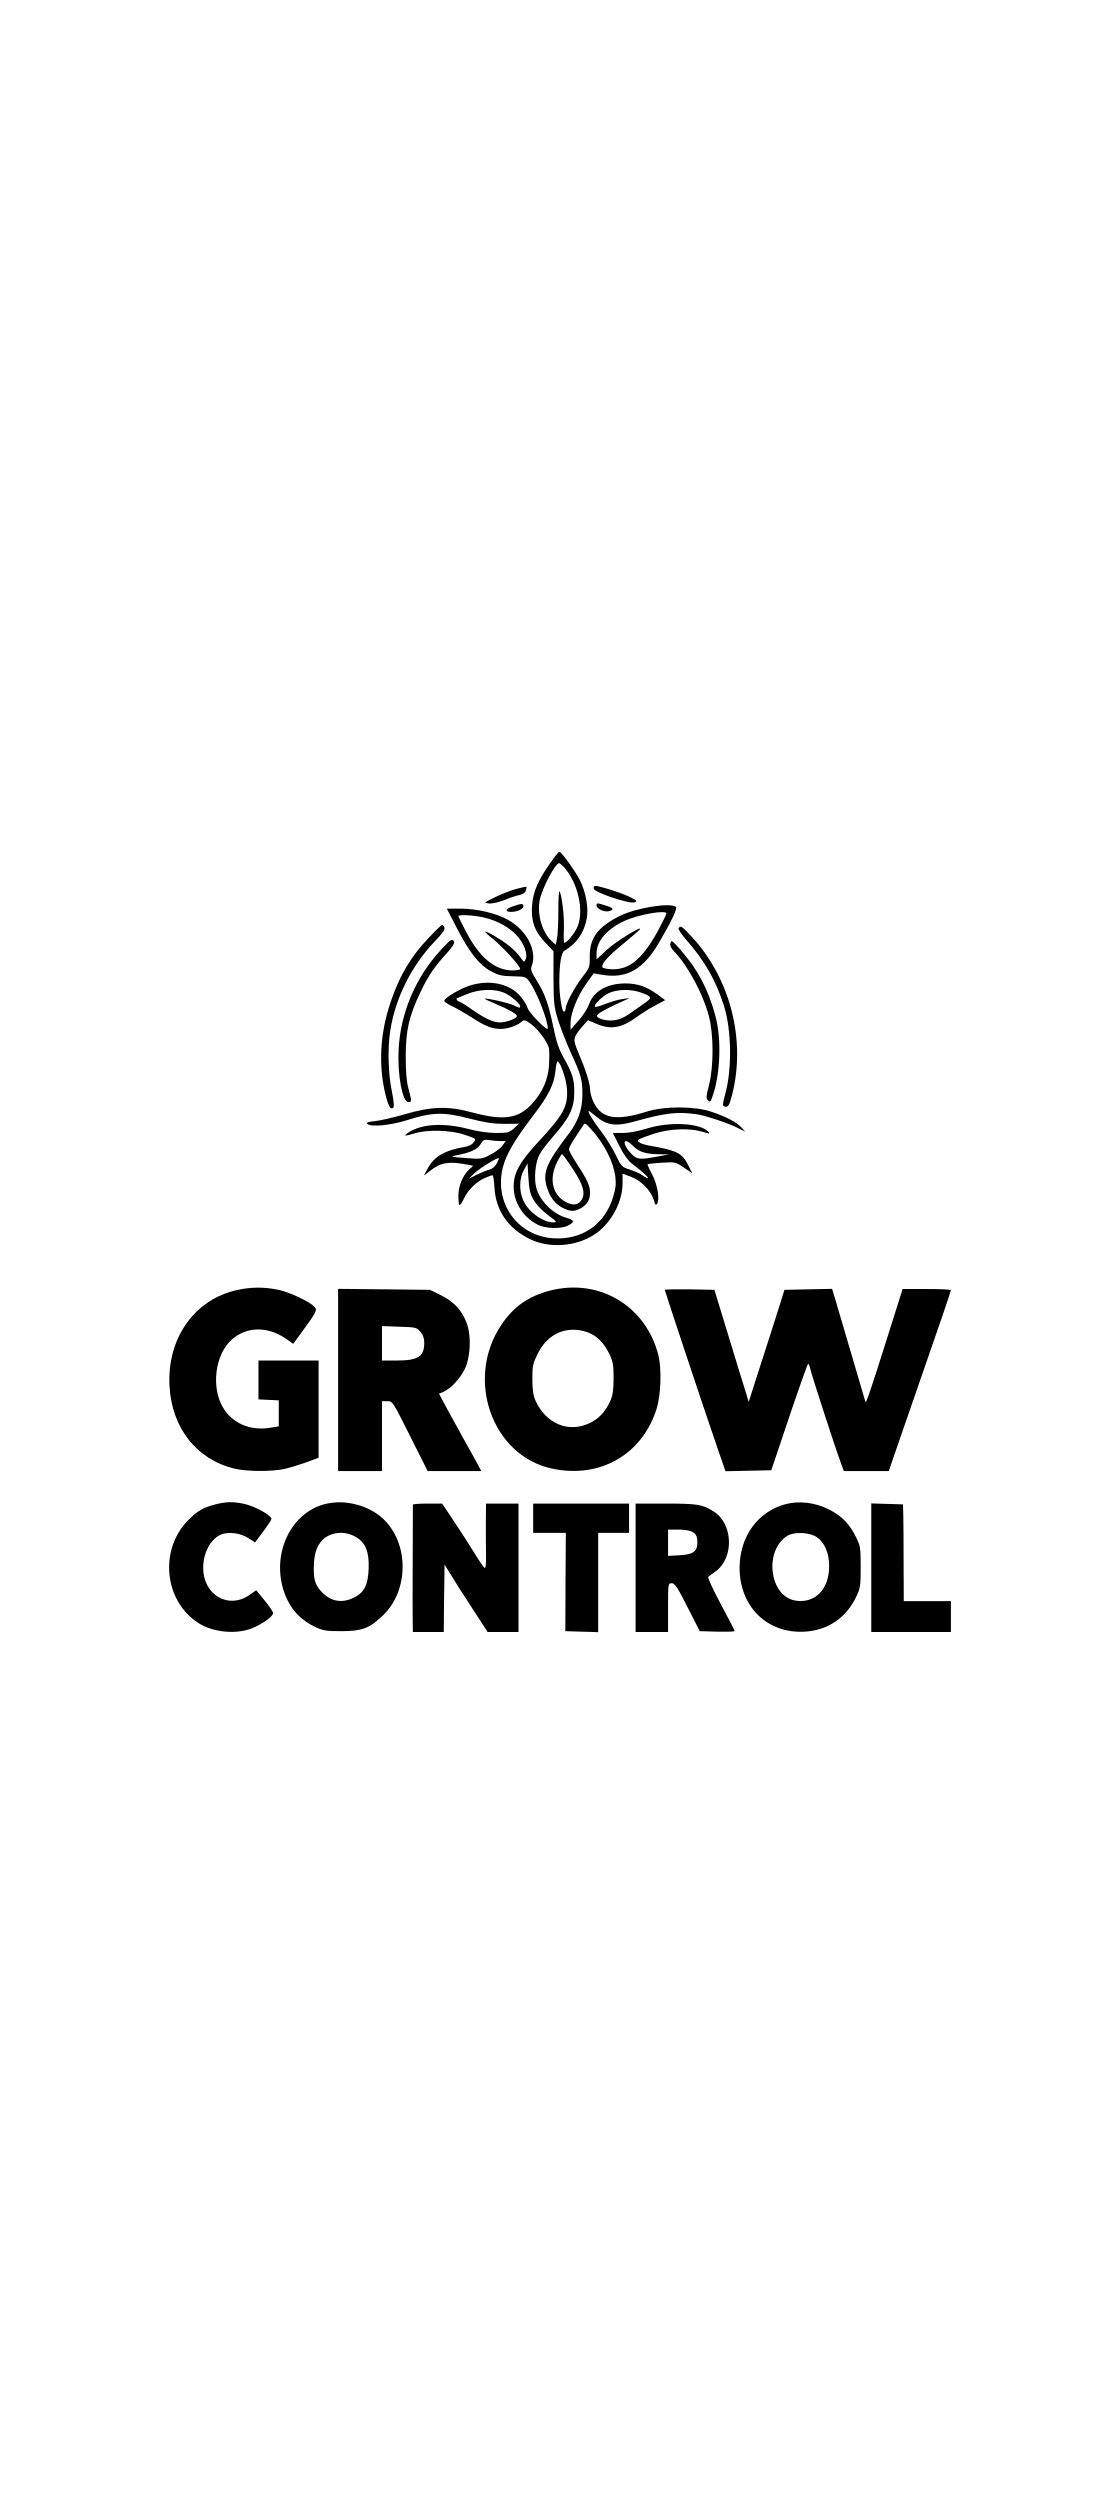
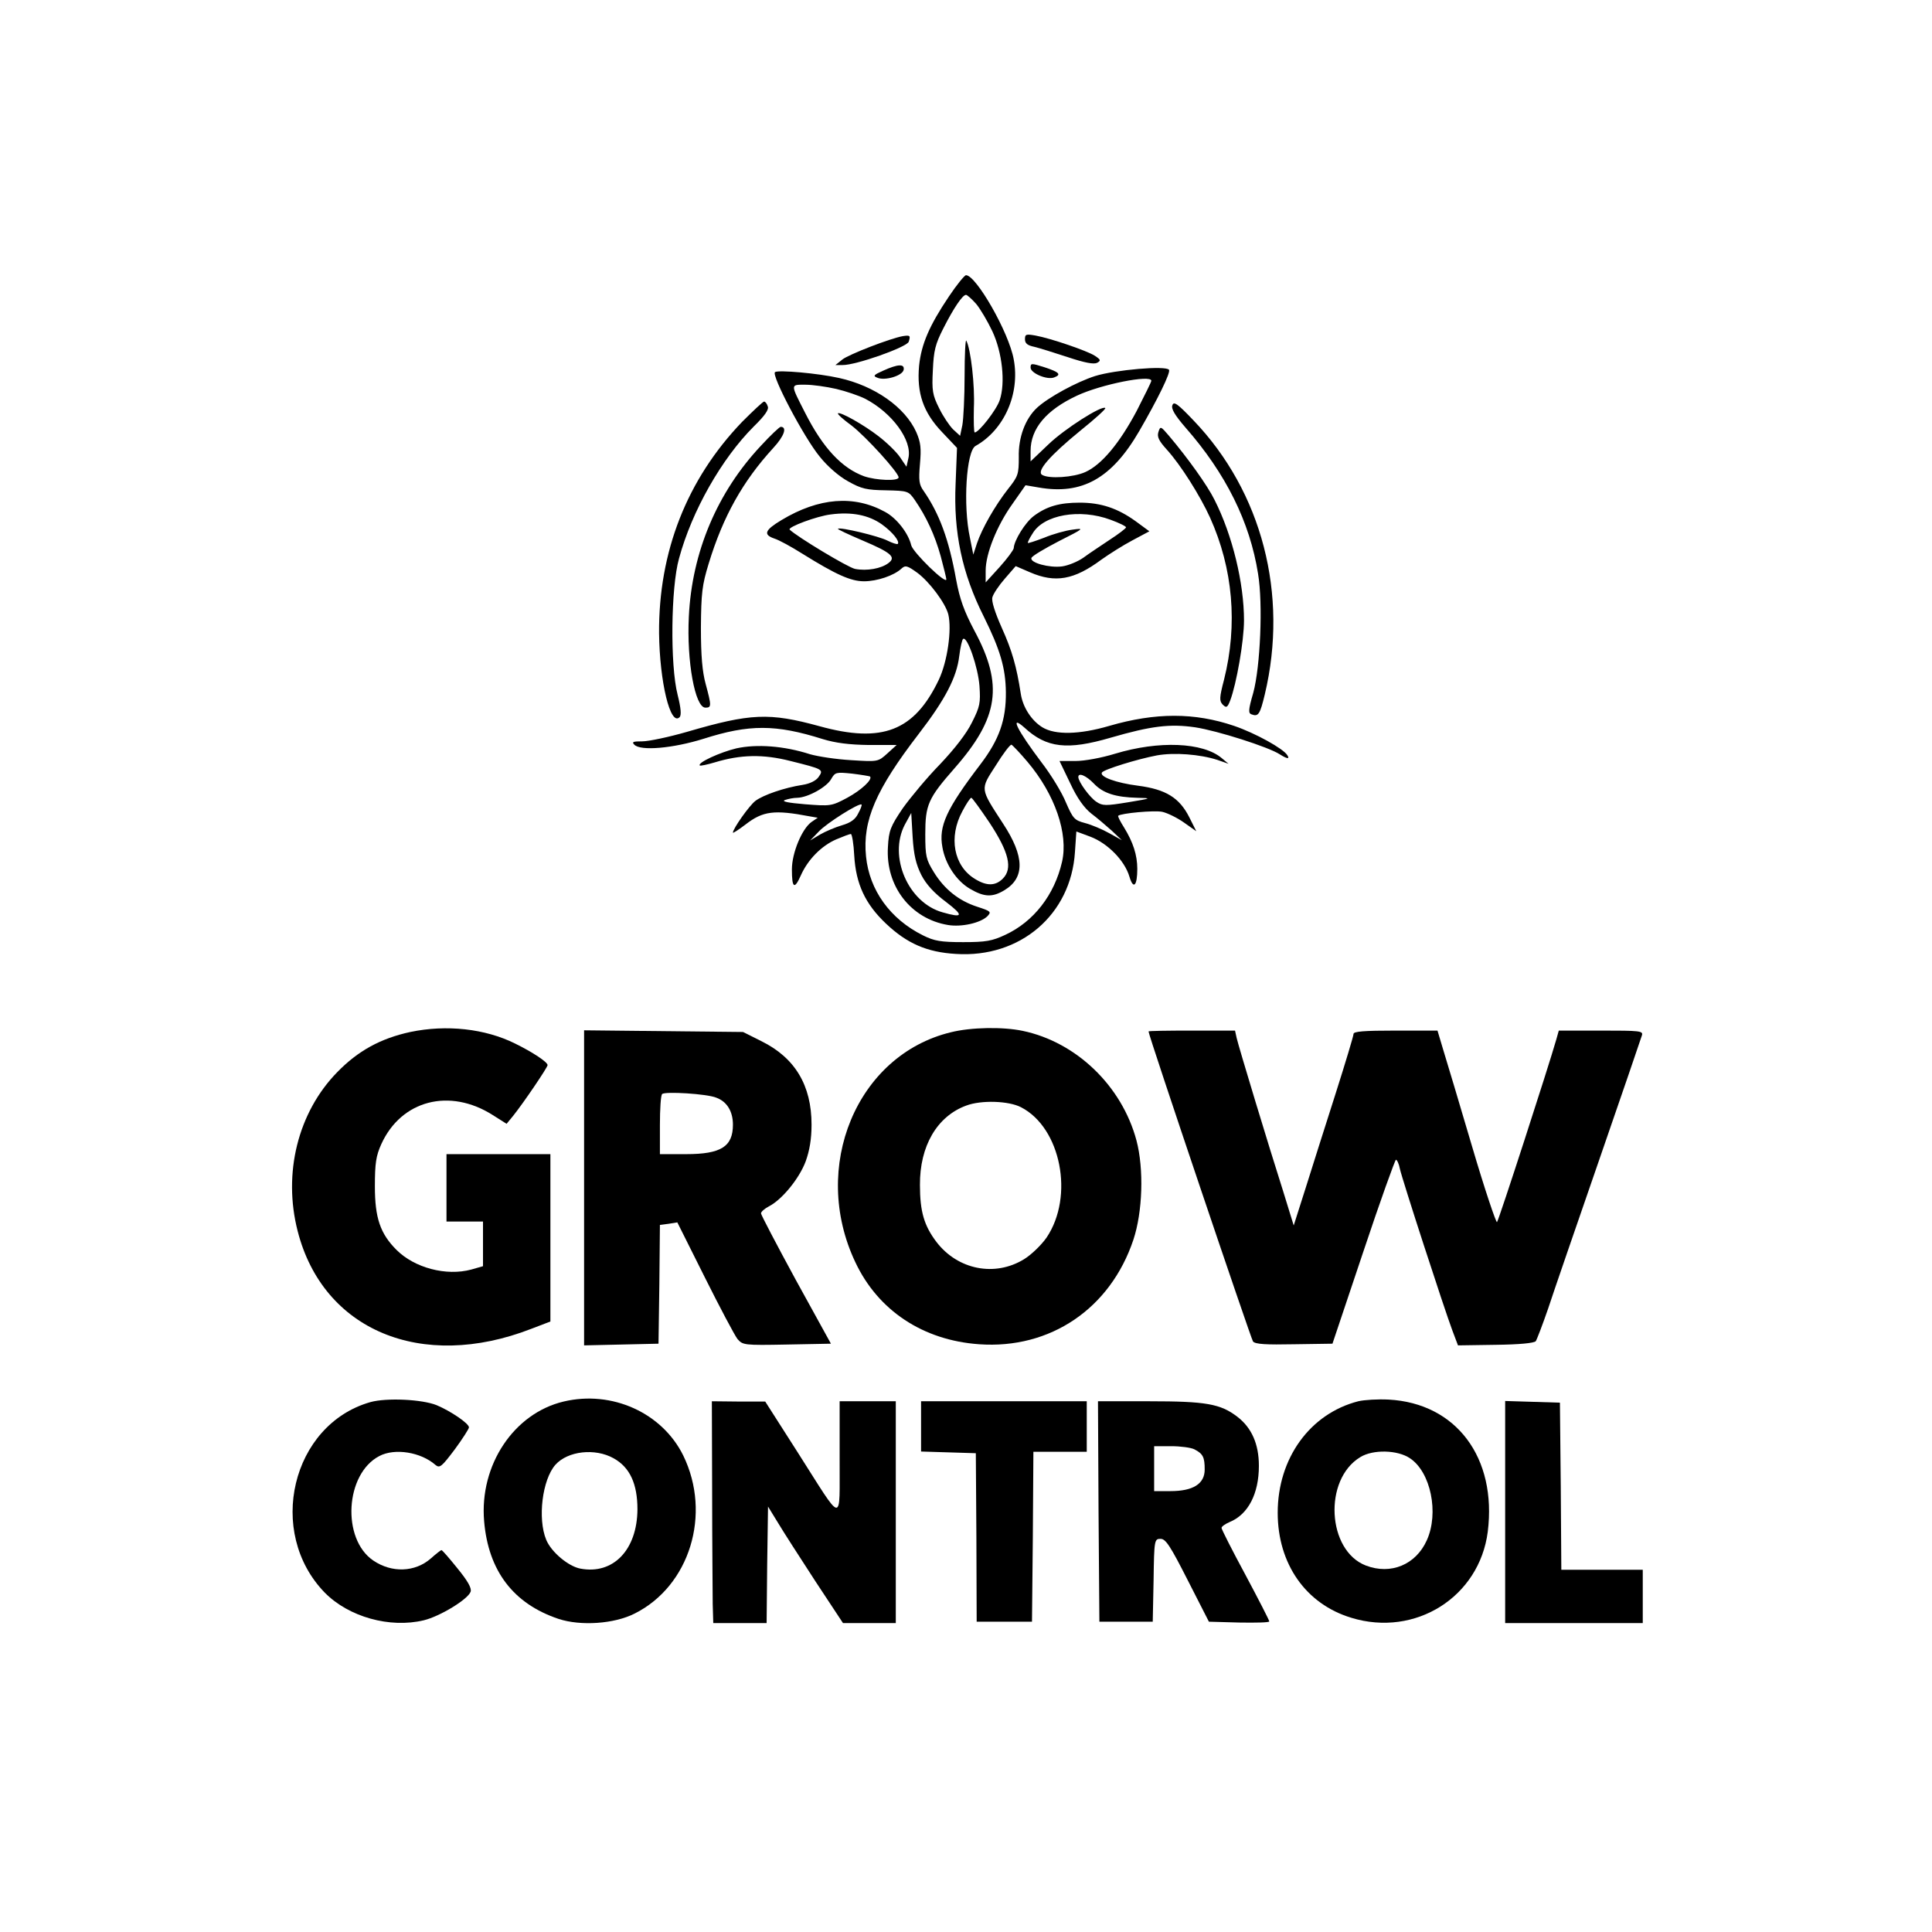
- <svg xmlns="http://www.w3.org/2000/svg" version="1.0" width="688pt" height="1538pt" viewBox="0 0 688 1538" preserveAspectRatio="xMidYMid meet">
-   <g transform="translate(0,1538) scale(0.1,-0.1)" fill="#000000" stroke="none">
-     <path d="M3381 10065 c-70 -101 -99 -167 -107 -246 -10 -98 13 -167 79 -236 l52 -55 0 -167 c1 -153 3 -173 28 -256 16 -49 50 -137 76 -195 66 -142 74 -173 74 -260 0 -94 -25 -167 -84 -245 -138 -180 -162 -239 -135 -327 19 -63 50 -104 96 -128 47 -24 71 -25 110 -5 40 21 60 53 60 98 0 43 -18 81 -84 182 -25 38 -46 76 -46 85 0 8 17 40 38 71 20 31 42 65 49 75 11 18 14 16 48 -21 85 -95 140 -203 151 -299 5 -41 1 -71 -15 -123 -52 -167 -191 -262 -367 -251 -222 15 -366 218 -310 438 20 78 72 167 185 315 96 126 129 192 138 276 3 32 9 59 13 59 16 0 54 -109 58 -167 7 -108 -19 -158 -172 -323 -119 -128 -156 -195 -156 -279 0 -97 56 -187 145 -234 49 -26 146 -29 189 -7 43 22 41 34 -6 47 -85 23 -166 103 -189 186 -15 57 -6 154 19 202 11 22 46 68 76 103 111 126 139 182 139 287 0 75 -13 116 -65 207 -30 54 -45 97 -64 190 -30 144 -51 202 -103 287 -33 52 -38 68 -30 88 36 94 -31 222 -149 286 -73 40 -191 67 -289 67 l-84 0 61 -119 c78 -150 138 -227 210 -266 47 -25 67 -30 135 -31 78 -2 80 -2 103 -35 45 -63 112 -235 112 -286 0 -22 -119 99 -125 128 -4 15 -24 48 -46 73 -67 76 -190 101 -311 62 -58 -19 -149 -72 -155 -92 -2 -5 18 -20 44 -32 27 -12 82 -44 123 -70 86 -56 127 -72 182 -72 41 0 102 21 128 45 14 13 21 11 57 -15 43 -32 100 -108 110 -148 3 -13 3 -58 1 -100 -5 -90 -38 -167 -101 -238 -84 -96 -176 -110 -367 -59 -152 42 -253 39 -420 -10 -69 -20 -151 -39 -183 -42 -42 -4 -55 -9 -47 -17 21 -21 140 -10 245 23 154 49 224 51 381 10 102 -26 148 -33 218 -33 l89 1 -31 -29 c-30 -26 -39 -28 -110 -28 -49 0 -112 9 -172 25 -151 39 -286 31 -367 -22 -34 -23 -24 -24 32 -7 81 26 225 23 313 -7 72 -24 72 -24 57 -46 -9 -13 -31 -25 -53 -28 -128 -22 -194 -61 -233 -138 l-21 -39 39 30 c66 52 116 59 236 36 l28 -6 -26 -24 c-38 -35 -65 -101 -65 -160 0 -28 3 -54 6 -57 4 -4 17 15 29 41 25 53 78 105 132 127 19 8 39 15 43 15 4 0 10 -35 12 -77 8 -140 84 -250 216 -315 127 -63 304 -46 417 40 91 69 155 193 155 302 l0 60 53 -20 c62 -23 121 -84 139 -142 9 -32 13 -36 21 -22 17 29 0 121 -32 181 -17 31 -29 58 -27 61 3 2 42 6 88 9 82 5 84 5 135 -30 l52 -35 -24 48 c-38 76 -70 92 -229 120 -66 11 -95 28 -74 42 7 4 49 20 93 34 94 31 220 35 298 11 39 -12 46 -13 37 -2 -47 56 -238 67 -381 22 -55 -17 -110 -27 -148 -27 l-61 0 40 -79 c25 -52 53 -90 76 -108 66 -51 105 -86 100 -90 -2 -3 -17 4 -33 16 -15 11 -51 27 -79 36 -48 15 -52 19 -84 86 -18 38 -57 102 -87 142 -52 68 -83 118 -83 132 0 4 19 -10 42 -29 69 -60 126 -68 243 -35 192 53 258 61 382 44 53 -8 193 -54 253 -85 l45 -22 -25 27 c-30 32 -90 64 -185 96 -100 34 -286 35 -394 1 -194 -61 -283 -44 -332 63 -10 22 -19 56 -19 75 -1 37 -27 120 -75 232 -32 76 -30 85 30 156 l32 36 51 -22 c90 -39 157 -27 254 45 28 20 77 51 110 68 l60 32 -50 37 c-65 47 -121 66 -196 66 -113 -1 -194 -48 -222 -128 -10 -27 -39 -73 -66 -102 l-48 -55 0 42 c0 60 42 164 96 240 l46 65 47 -8 c155 -28 259 30 358 202 79 135 113 208 100 216 -40 26 -245 -8 -342 -56 -138 -69 -188 -136 -187 -253 1 -63 -1 -68 -48 -128 -48 -64 -100 -161 -100 -189 0 -8 -4 -17 -9 -20 -13 -9 -31 100 -30 188 0 103 12 176 30 186 76 45 122 110 139 200 12 64 -6 163 -43 236 -30 58 -113 174 -126 174 -5 0 -32 -34 -60 -75z m95 -27 c80 -95 116 -257 79 -354 -15 -40 -66 -104 -83 -104 -4 0 -5 38 -3 84 3 80 -12 208 -27 233 -4 6 -7 -48 -7 -120 0 -73 -4 -149 -8 -171 l-8 -38 -26 23 c-58 54 -89 163 -73 250 14 73 96 229 120 229 4 0 21 -15 36 -32z m624 -278 c0 -5 -24 -53 -52 -106 -93 -169 -171 -237 -276 -237 -29 0 -58 5 -64 11 -16 16 33 71 135 153 48 40 90 76 94 82 17 27 -150 -76 -204 -127 l-63 -58 0 37 c0 76 65 151 175 201 83 38 255 68 255 44z m-1121 -25 c83 -20 152 -58 201 -111 44 -48 68 -113 54 -145 -9 -21 -11 -20 -33 12 -13 19 -43 50 -67 69 -49 39 -143 95 -149 88 -2 -2 21 -24 52 -48 56 -45 163 -163 163 -181 0 -5 -21 -9 -47 -9 -109 0 -205 81 -288 242 -25 47 -45 89 -45 92 0 11 95 6 159 -9z m126 -464 c40 -18 95 -66 95 -82 0 -12 -7 -11 -41 7 -28 14 -170 46 -176 40 -2 -2 27 -16 64 -31 82 -34 133 -63 133 -76 0 -15 -65 -39 -105 -39 -42 0 -96 26 -181 86 -34 24 -67 44 -73 44 -9 0 -17 20 -8 20 1 0 29 11 62 25 75 31 171 33 230 6z m835 4 c73 -26 75 -33 22 -69 -26 -18 -68 -47 -93 -65 -31 -22 -63 -35 -93 -38 -48 -6 -109 12 -103 30 3 11 48 37 137 78 l65 29 -45 -6 c-25 -3 -72 -17 -105 -30 -32 -13 -61 -21 -64 -18 -11 10 38 60 79 82 53 26 136 29 200 7z m-862 -915 l33 0 -20 -28 c-11 -15 -44 -41 -75 -56 -53 -27 -58 -28 -153 -20 -94 7 -96 8 -53 17 85 16 129 37 147 69 16 26 22 29 53 24 19 -3 50 -6 68 -6z m817 -30 c34 -36 78 -50 160 -51 l60 -1 -70 -13 c-111 -21 -127 -19 -162 18 -36 37 -52 77 -31 77 8 0 27 -14 43 -30z m-372 -140 c66 -99 81 -153 53 -195 -20 -31 -58 -33 -104 -5 -75 46 -94 142 -46 238 14 29 29 52 32 51 4 0 33 -40 65 -89z m-467 32 c-9 -18 -27 -32 -43 -37 -15 -3 -50 -18 -78 -31 l-50 -25 31 31 c29 29 145 101 152 95 2 -2 -3 -17 -12 -33z m228 -226 c16 -28 52 -65 88 -92 53 -39 57 -44 34 -44 -67 0 -153 62 -187 135 -26 57 -25 137 4 187 l22 41 6 -90 c4 -74 11 -99 33 -137z" />
-     <path d="M3175 9911 c-33 -9 -92 -32 -130 -51 -68 -33 -69 -34 -37 -38 20 -2 59 7 95 21 34 14 76 28 94 31 19 5 35 15 38 27 4 11 5 22 3 24 -1 1 -30 -5 -63 -14z" />
-     <path d="M3652 9913 c5 -24 224 -97 253 -84 17 8 13 12 -37 36 -57 26 -180 65 -206 65 -7 0 -12 -8 -10 -17z" />
-     <path d="M3670 9810 c0 -22 51 -44 79 -35 33 10 25 20 -29 36 -46 15 -50 14 -50 -1z" />
-     <path d="M3152 9803 c-44 -15 -48 -33 -7 -33 37 0 75 18 75 35 0 18 -12 18 -68 -2z" />
-     <path d="M2641 9614 c-114 -119 -181 -232 -237 -396 -65 -191 -77 -385 -34 -566 19 -78 33 -103 50 -86 6 6 2 43 -10 104 -22 106 -26 266 -9 370 32 203 131 400 276 551 44 46 62 71 57 83 -3 9 -10 16 -14 16 -4 0 -40 -34 -79 -76z" />
-     <path d="M4175 9670 c-4 -6 18 -39 48 -73 113 -129 183 -252 231 -406 47 -148 50 -392 7 -544 -16 -59 -17 -69 -4 -74 21 -8 30 5 47 72 86 338 -11 716 -250 974 -57 62 -68 69 -79 51z" />
-     <path d="M2714 9538 c-159 -172 -251 -391 -262 -619 -7 -155 24 -319 60 -319 22 0 22 3 1 82 -12 44 -17 103 -17 198 0 159 20 249 90 395 48 101 86 157 161 239 32 35 50 62 47 71 -10 24 -19 19 -80 -47z" />
-     <path d="M4125 9579 c-5 -15 1 -30 23 -53 86 -90 177 -260 213 -397 30 -114 30 -307 1 -424 -18 -68 -19 -82 -7 -94 12 -12 16 -10 25 15 51 133 61 359 21 504 -44 165 -109 287 -219 412 -46 52 -51 56 -57 37z" />
-     <path d="M1460 7444 c-264 -57 -434 -298 -417 -593 14 -256 168 -451 399 -506 80 -19 235 -19 313 -1 33 8 93 27 133 41 l72 27 0 299 0 299 -185 0 -185 0 0 -120 0 -119 63 -3 62 -3 0 -80 0 -80 -56 -9 c-120 -19 -229 28 -286 123 -76 126 -50 329 53 420 91 80 217 83 329 8 l49 -34 41 56 c104 142 108 151 90 171 -29 32 -152 90 -222 105 -84 18 -168 18 -253 -1z" />
-     <path d="M3383 7440 c-131 -34 -223 -98 -297 -208 -227 -333 -60 -809 311 -887 295 -63 555 87 643 370 26 84 31 241 11 325 -75 305 -365 479 -668 400z m229 -255 c58 -20 104 -66 137 -135 22 -47 26 -68 26 -150 -1 -74 -5 -105 -21 -140 -30 -66 -72 -110 -129 -136 -127 -60 -265 -3 -329 136 -16 35 -20 66 -21 135 0 82 3 96 33 157 61 124 178 175 304 133z" />
-     <path d="M2080 6891 l0 -561 135 0 135 0 0 215 0 215 33 0 c32 0 33 -1 140 -215 l108 -215 165 0 165 0 -42 78 c-23 42 -59 106 -79 142 -20 36 -60 108 -88 160 l-51 96 28 12 c43 19 98 77 128 135 38 74 44 207 14 288 -30 79 -80 132 -159 171 l-67 33 -282 3 -283 3 0 -560z m506 296 c17 -20 24 -40 24 -68 0 -85 -38 -109 -170 -109 l-90 0 0 106 0 106 106 -4 c102 -3 107 -4 130 -31z" />
-     <path d="M4090 7444 c0 -7 247 -750 322 -967 l51 -148 141 3 141 3 110 327 c61 181 113 328 117 328 3 0 10 -15 13 -32 8 -37 156 -493 187 -575 l19 -53 139 0 138 0 35 103 c43 125 208 602 288 832 32 94 59 174 59 178 0 4 -67 7 -148 7 l-149 0 -97 -307 c-105 -333 -129 -401 -132 -387 -4 16 -155 526 -180 612 l-25 83 -147 -3 -146 -3 -58 -185 c-33 -102 -82 -257 -111 -345 l-51 -160 -18 60 c-11 33 -58 188 -106 345 l-87 285 -153 3 c-83 1 -152 0 -152 -4z" />
-     <path d="M1322 6124 c-73 -19 -103 -36 -160 -92 -184 -180 -155 -500 59 -637 90 -58 233 -71 330 -32 65 27 129 73 129 93 0 8 -23 43 -52 78 l-52 63 -41 -29 c-129 -91 -285 0 -285 166 0 90 41 170 102 202 45 23 126 15 177 -19 l40 -26 50 67 c28 37 51 72 51 78 0 20 -92 72 -155 89 -72 18 -123 18 -193 -1z" />
-     <path d="M2012 6130 c-240 -51 -362 -352 -243 -595 37 -74 92 -127 170 -164 49 -23 68 -26 161 -26 126 0 172 17 254 95 164 155 164 450 -1 600 -86 78 -223 115 -341 90z m173 -203 c63 -35 87 -91 83 -198 -4 -101 -27 -147 -94 -179 -74 -36 -145 -21 -201 43 -38 43 -47 82 -41 176 6 115 67 180 168 181 28 0 60 -9 85 -23z" />
-     <path d="M4835 6127 c-173 -45 -285 -200 -285 -393 0 -238 170 -405 400 -392 143 8 257 86 318 216 25 52 27 67 27 182 0 116 -2 129 -27 180 -42 86 -90 135 -171 175 -84 42 -179 53 -262 32z m192 -205 c46 -33 74 -97 74 -175 1 -143 -86 -233 -207 -214 -161 26 -196 307 -50 399 43 26 139 22 183 -10z" />
-     <path d="M2540 6123 c0 -5 0 -154 -1 -333 -1 -179 -1 -353 0 -387 l1 -63 95 0 95 0 2 208 3 207 40 -65 c21 -36 81 -129 132 -207 l93 -143 95 0 95 0 0 395 0 395 -100 0 -100 0 -1 -112 c0 -62 0 -153 1 -201 1 -59 -2 -87 -9 -83 -6 4 -36 48 -67 99 -31 51 -88 138 -126 195 l-68 102 -90 0 c-50 0 -90 -3 -90 -7z" />
-     <path d="M3280 6040 l0 -90 100 0 101 0 -2 -302 -1 -303 101 -3 101 -3 0 306 0 305 95 0 95 0 0 90 0 90 -295 0 -295 0 0 -90z" />
-     <path d="M3910 5735 l0 -395 100 0 100 0 0 150 c0 149 0 150 23 150 18 0 34 -23 97 -148 l75 -147 108 -3 c59 -1 107 0 107 4 0 3 -39 78 -86 166 -47 88 -82 163 -77 167 4 4 25 20 47 35 113 84 106 292 -13 367 -68 44 -100 49 -298 49 l-183 0 0 -395z m343 224 c30 -16 37 -28 37 -70 0 -54 -27 -73 -111 -77 l-69 -4 0 81 0 81 61 0 c33 0 70 -5 82 -11z" />
-     <path d="M5360 5735 l0 -395 245 0 245 0 0 95 0 95 -145 0 -145 0 -1 233 c0 127 -1 261 -2 297 l-2 65 -97 3 -98 3 0 -396z" />
+ <svg xmlns="http://www.w3.org/2000/svg" version="1.0" width="688pt" height="688pt" viewBox="0 0 688 688" preserveAspectRatio="xMidYMid meet">
+   <g transform="translate(0,688) scale(0.1,-0.1)" fill="#000000" stroke="none">
+     <path d="M3379 5824 c-70 -104 -98 -170 -106 -246 -9 -98 15 -167 82 -237 l53 -56 -5 -127 c-8 -173 23 -320 100 -473 59 -119 78 -184 79 -270 1 -99 -24 -169 -90 -256 -122 -160 -150 -221 -136 -296 10 -60 50 -120 98 -148 51 -30 80 -31 123 -5 73 44 72 120 -5 237 -83 128 -82 120 -26 207 26 42 51 75 56 74 4 -2 30 -29 57 -61 98 -116 146 -256 123 -356 -27 -118 -101 -213 -202 -260 -47 -22 -69 -26 -150 -26 -80 0 -103 4 -143 24 -117 58 -191 161 -203 281 -13 128 35 238 188 437 94 122 135 201 144 277 4 31 10 59 14 61 15 9 53 -101 58 -168 4 -60 2 -73 -27 -130 -19 -39 -61 -93 -113 -148 -46 -47 -105 -118 -133 -157 -44 -65 -50 -80 -53 -138 -9 -139 81 -256 214 -278 48 -8 115 7 140 31 15 16 13 18 -36 34 -65 21 -117 62 -155 124 -27 44 -30 56 -30 134 0 105 10 128 104 235 158 180 175 297 71 490 -37 70 -52 112 -65 181 -26 145 -60 236 -116 317 -16 22 -18 37 -13 95 5 57 3 77 -13 114 -40 89 -148 165 -275 193 -76 17 -215 29 -228 21 -15 -9 103 -233 159 -301 27 -34 68 -70 101 -88 48 -27 66 -31 135 -32 78 -2 80 -2 103 -35 40 -58 71 -124 92 -200 11 -41 20 -78 20 -82 0 -20 -118 95 -125 121 -10 43 -52 97 -93 119 -111 61 -236 51 -369 -29 -60 -36 -66 -52 -25 -66 16 -5 60 -29 98 -53 122 -76 174 -99 221 -99 46 0 106 20 133 45 14 13 21 11 57 -15 43 -32 100 -108 110 -148 13 -54 -3 -168 -34 -233 -87 -182 -201 -227 -425 -165 -179 49 -245 46 -471 -20 -66 -19 -137 -34 -160 -34 -33 0 -38 -2 -28 -12 22 -23 137 -13 246 21 163 52 257 52 425 -1 46 -14 94 -20 164 -21 l99 0 -33 -30 c-33 -30 -34 -30 -129 -24 -53 3 -118 13 -146 21 -93 30 -190 37 -263 21 -58 -14 -139 -51 -130 -61 2 -2 26 3 53 11 92 28 172 30 270 5 116 -29 119 -30 100 -57 -9 -13 -31 -24 -57 -28 -65 -10 -140 -36 -168 -57 -22 -17 -80 -99 -80 -113 0 -3 20 10 45 29 62 48 102 53 228 29 l29 -5 -22 -15 c-34 -24 -70 -110 -70 -169 0 -67 9 -73 32 -21 25 56 73 105 126 128 24 10 47 19 52 19 4 0 10 -35 12 -77 6 -101 39 -172 113 -242 75 -71 146 -102 249 -108 229 -15 410 140 424 363 l5 73 51 -19 c60 -23 121 -84 138 -142 14 -47 28 -33 28 28 0 49 -15 95 -47 147 -14 22 -23 40 -21 42 10 9 128 20 157 14 18 -4 53 -21 77 -38 l44 -31 -25 50 c-35 69 -83 99 -182 112 -79 10 -138 32 -129 47 7 11 127 48 196 61 61 11 153 4 215 -16 l40 -14 -24 20 c-67 57 -225 63 -380 16 -49 -15 -109 -26 -141 -26 l-57 0 38 -79 c25 -54 50 -88 75 -108 20 -15 53 -43 73 -61 l36 -34 -45 25 c-25 14 -63 30 -86 36 -38 10 -43 16 -68 73 -14 35 -53 99 -87 143 -86 114 -116 173 -61 124 79 -73 153 -81 307 -36 145 42 211 50 301 37 79 -12 261 -70 301 -96 27 -17 37 -18 27 -3 -14 23 -113 78 -189 104 -141 48 -280 48 -445 0 -106 -31 -192 -33 -238 -5 -39 24 -70 72 -77 120 -15 97 -31 153 -67 233 -25 56 -38 97 -34 110 3 12 23 42 44 66 l39 45 51 -22 c90 -39 157 -27 254 45 28 20 77 51 111 69 l60 32 -49 36 c-64 46 -123 66 -199 66 -72 0 -117 -13 -163 -47 -31 -23 -71 -88 -72 -115 -1 -7 -23 -37 -50 -67 l-50 -55 0 42 c0 60 40 160 95 237 l47 67 47 -8 c154 -27 260 32 358 201 66 114 112 208 106 218 -10 16 -192 0 -263 -22 -66 -21 -167 -76 -207 -113 -42 -39 -67 -106 -65 -176 0 -60 -2 -68 -38 -113 -47 -60 -93 -141 -111 -194 l-13 -40 -12 60 c-25 115 -13 309 20 327 102 57 159 186 136 308 -17 96 -134 300 -170 300 -5 0 -33 -34 -61 -76z m97 -26 c15 -18 41 -62 58 -98 35 -75 47 -183 26 -245 -11 -34 -74 -115 -89 -115 -3 0 -4 39 -3 87 4 80 -11 211 -27 240 -3 6 -6 -50 -6 -125 0 -75 -4 -154 -8 -176 l-8 -38 -25 23 c-13 13 -36 47 -50 76 -23 46 -26 62 -22 135 3 70 9 93 37 148 38 75 69 120 81 120 4 0 21 -15 36 -32z m624 -274 c0 -4 -24 -52 -52 -107 -61 -115 -125 -192 -183 -218 -42 -19 -130 -25 -154 -10 -21 13 28 69 137 158 51 41 91 77 88 80 -11 11 -145 -74 -203 -130 l-63 -60 0 37 c0 80 56 146 165 197 85 40 265 76 265 53z m-1122 -29 c34 -8 81 -24 103 -35 96 -50 168 -148 154 -211 l-7 -31 -23 34 c-13 19 -47 52 -77 75 -53 41 -137 88 -144 81 -2 -3 19 -22 48 -43 52 -40 168 -168 168 -185 0 -14 -79 -11 -123 4 -79 29 -146 100 -210 226 -53 104 -53 100 1 100 26 0 75 -7 110 -15z m162 -482 c39 -28 65 -61 57 -70 -3 -2 -19 3 -37 12 -31 16 -169 49 -176 42 -2 -2 37 -20 86 -41 104 -44 122 -60 94 -81 -26 -20 -77 -29 -119 -21 -25 5 -206 114 -233 140 -8 9 97 48 146 54 75 10 135 -2 182 -35z m815 16 c30 -11 55 -23 55 -27 -1 -4 -27 -24 -58 -44 -31 -21 -74 -49 -94 -64 -20 -14 -54 -28 -76 -31 -45 -6 -115 13 -109 30 2 7 46 33 98 60 89 45 92 47 49 41 -25 -3 -71 -16 -102 -29 -32 -12 -58 -21 -58 -18 0 3 7 18 17 33 39 67 168 90 278 49z m-857 -914 c11 -10 -31 -49 -81 -76 -56 -30 -60 -30 -150 -23 -61 5 -85 10 -72 15 11 4 31 8 44 8 39 1 106 39 121 67 14 24 17 25 75 19 33 -4 61 -9 63 -10z m797 -25 c33 -35 78 -49 155 -51 53 -1 52 -2 -33 -16 -80 -13 -91 -13 -113 2 -23 15 -64 71 -64 88 0 17 28 5 55 -23z m-371 -140 c69 -105 83 -163 47 -199 -26 -26 -57 -27 -99 -1 -76 46 -95 149 -45 241 14 27 29 49 32 48 3 0 32 -40 65 -89z m-468 33 c-10 -21 -27 -33 -58 -42 -24 -7 -59 -22 -78 -33 l-35 -21 31 32 c28 30 144 103 152 96 2 -2 -3 -16 -12 -32z m225 -219 c17 -33 45 -64 88 -96 64 -49 61 -58 -12 -37 -123 34 -194 199 -135 312 l23 42 5 -86 c4 -64 12 -97 31 -135z" />
+     <path d="M3215 5683 c-45 -8 -192 -65 -215 -83 l-25 -20 25 0 c47 -1 230 64 236 83 7 22 5 24 -21 20z" />
+     <path d="M3650 5672 c0 -15 9 -22 33 -27 17 -4 71 -21 120 -37 60 -20 92 -26 104 -20 14 8 13 11 -8 25 -28 18 -157 62 -211 72 -34 6 -38 5 -38 -13z" />
+     <path d="M3670 5571 c0 -20 59 -45 84 -35 27 10 18 19 -34 36 -47 15 -50 15 -50 -1z" />
+     <path d="M3145 5560 c-34 -15 -37 -19 -21 -25 27 -12 90 7 94 28 4 22 -20 21 -73 -3z" />
+     <path d="M2643 5378 c-197 -205 -298 -463 -296 -753 2 -173 40 -332 73 -299 7 7 5 32 -7 80 -27 105 -24 382 5 485 46 170 152 356 266 470 40 39 55 61 50 72 -3 10 -9 17 -13 17 -4 0 -39 -33 -78 -72z" />
+     <path d="M4175 5437 c-5 -12 8 -35 47 -80 143 -163 229 -336 258 -520 18 -107 8 -332 -17 -424 -18 -62 -18 -73 -6 -77 24 -9 30 0 47 71 85 356 -10 721 -253 975 -57 60 -71 70 -76 55z" />
+     <path d="M2710 5293 c-156 -166 -246 -379 -257 -609 -8 -158 22 -324 59 -324 22 0 22 6 1 84 -12 44 -17 100 -17 201 1 123 4 151 28 229 51 167 121 292 229 410 40 43 51 76 27 76 -4 0 -36 -30 -70 -67z" />
+     <path d="M4125 5341 c-5 -17 2 -31 30 -62 50 -55 119 -165 154 -242 82 -182 99 -381 50 -577 -17 -65 -17 -76 -5 -89 13 -13 17 -11 27 15 22 58 49 211 49 285 0 132 -41 303 -105 429 -25 51 -96 150 -163 229 -29 34 -30 34 -37 12z" />
+     <path d="M1461 3205 c-106 -23 -186 -67 -260 -143 -140 -143 -194 -360 -141 -566 90 -353 441 -500 832 -348 l68 26 0 298 0 298 -185 0 -185 0 0 -120 0 -120 65 0 65 0 0 -80 0 -79 -42 -12 c-89 -24 -202 6 -266 70 -58 58 -77 114 -77 226 0 83 4 109 23 151 71 156 243 201 397 103 l49 -31 23 28 c37 46 123 173 123 181 0 11 -53 46 -116 77 -107 53 -244 68 -373 41z" />
+     <path d="M3386 3204 c-335 -81 -501 -480 -340 -819 81 -172 241 -278 441 -292 253 -18 467 127 549 372 33 99 38 252 11 354 -52 194 -214 350 -405 390 -71 15 -184 13 -256 -5z m250 -267 c142 -73 190 -317 91 -464 -18 -26 -54 -61 -80 -77 -104 -64 -236 -38 -312 61 -44 58 -59 108 -59 203 -1 139 61 245 165 283 53 20 151 17 195 -6z" />
+     <path d="M2080 2650 l0 -561 133 3 132 3 3 211 2 212 31 4 31 5 98 -196 c54 -108 106 -206 116 -219 19 -22 23 -23 176 -20 l157 3 -125 227 c-68 125 -124 232 -124 237 0 6 13 17 28 25 47 24 108 99 131 160 14 39 21 80 21 131 0 140 -59 238 -178 297 l-66 33 -283 3 -283 3 0 -561z m471 321 c38 -14 59 -49 59 -96 0 -78 -42 -105 -167 -105 l-93 0 0 103 c0 57 3 107 8 111 9 10 160 1 193 -13z" />
+     <path d="M4090 3207 c0 -14 365 -1095 372 -1104 8 -10 47 -12 147 -10 l136 2 110 328 c60 180 113 327 116 327 4 0 11 -15 14 -32 8 -37 156 -493 187 -576 l20 -53 134 2 c84 1 137 6 143 13 4 6 24 58 44 116 19 58 101 296 182 530 81 234 149 433 152 443 5 16 -7 17 -145 17 l-151 0 -9 -32 c-28 -98 -205 -644 -211 -650 -3 -4 -44 117 -89 270 -45 152 -91 307 -103 345 l-20 67 -149 0 c-113 0 -150 -3 -150 -12 0 -7 -29 -103 -64 -213 -35 -110 -83 -260 -106 -334 l-43 -135 -37 120 c-53 166 -158 513 -166 547 l-6 27 -154 0 c-85 0 -154 -1 -154 -3z" />
+     <path d="M1319 1887 c-281 -80 -372 -464 -162 -679 85 -86 231 -127 352 -98 58 14 158 75 167 102 4 13 -11 39 -47 83 -29 36 -54 65 -57 65 -2 0 -19 -13 -38 -30 -56 -49 -139 -52 -205 -7 -113 77 -100 309 22 372 55 29 148 14 200 -32 15 -12 22 -6 68 55 28 38 51 74 51 79 0 14 -65 58 -115 79 -52 21 -178 27 -236 11z" />
+     <path d="M2007 1889 c-177 -42 -300 -226 -283 -426 15 -177 104 -294 265 -348 79 -26 198 -18 271 19 196 98 275 354 173 563 -75 152 -254 233 -426 192z m178 -202 c58 -32 85 -91 85 -182 -1 -144 -86 -233 -203 -211 -43 8 -104 59 -122 103 -31 75 -14 214 33 267 44 49 141 60 207 23z" />
+     <path d="M4837 1890 c-172 -44 -287 -203 -287 -397 0 -182 100 -325 262 -374 228 -70 456 74 486 306 33 264 -112 458 -353 471 -38 2 -87 -1 -108 -6z m184 -203 c74 -49 104 -195 60 -292 -39 -87 -128 -124 -217 -90 -138 53 -152 306 -20 386 45 28 133 26 177 -4z" />
+     <path d="M2536 1562 c0 -180 2 -357 2 -394 l2 -68 95 0 95 0 2 208 3 207 35 -57 c19 -32 79 -125 133 -208 l99 -150 94 0 94 0 0 395 0 395 -100 0 -100 0 0 -202 c-1 -238 17 -241 -150 21 l-115 180 -95 0 -95 1 1 -328z" />
+     <path d="M3280 1800 l0 -89 98 -3 97 -3 2 -300 1 -300 99 0 98 0 3 303 2 302 95 0 95 0 0 90 0 90 -295 0 -295 0 0 -90z" />
+     <path d="M3912 1498 l3 -393 95 0 95 0 3 148 c2 144 3 147 25 147 18 0 34 -24 97 -148 l75 -147 108 -3 c59 -1 107 0 107 4 0 4 -38 78 -85 166 -47 87 -85 162 -85 167 0 5 13 14 29 21 66 27 104 101 104 200 0 78 -26 136 -77 175 -60 46 -112 55 -313 55 l-183 0 2 -392z m341 221 c31 -16 37 -28 37 -72 0 -51 -41 -77 -122 -77 l-58 0 0 80 0 80 61 0 c33 0 70 -5 82 -11z" />
+     <path d="M5360 1495 l0 -395 245 0 245 0 0 95 0 95 -145 0 -145 0 -2 298 -3 297 -97 3 -98 3 0 -396z" />
  </g>
</svg>
